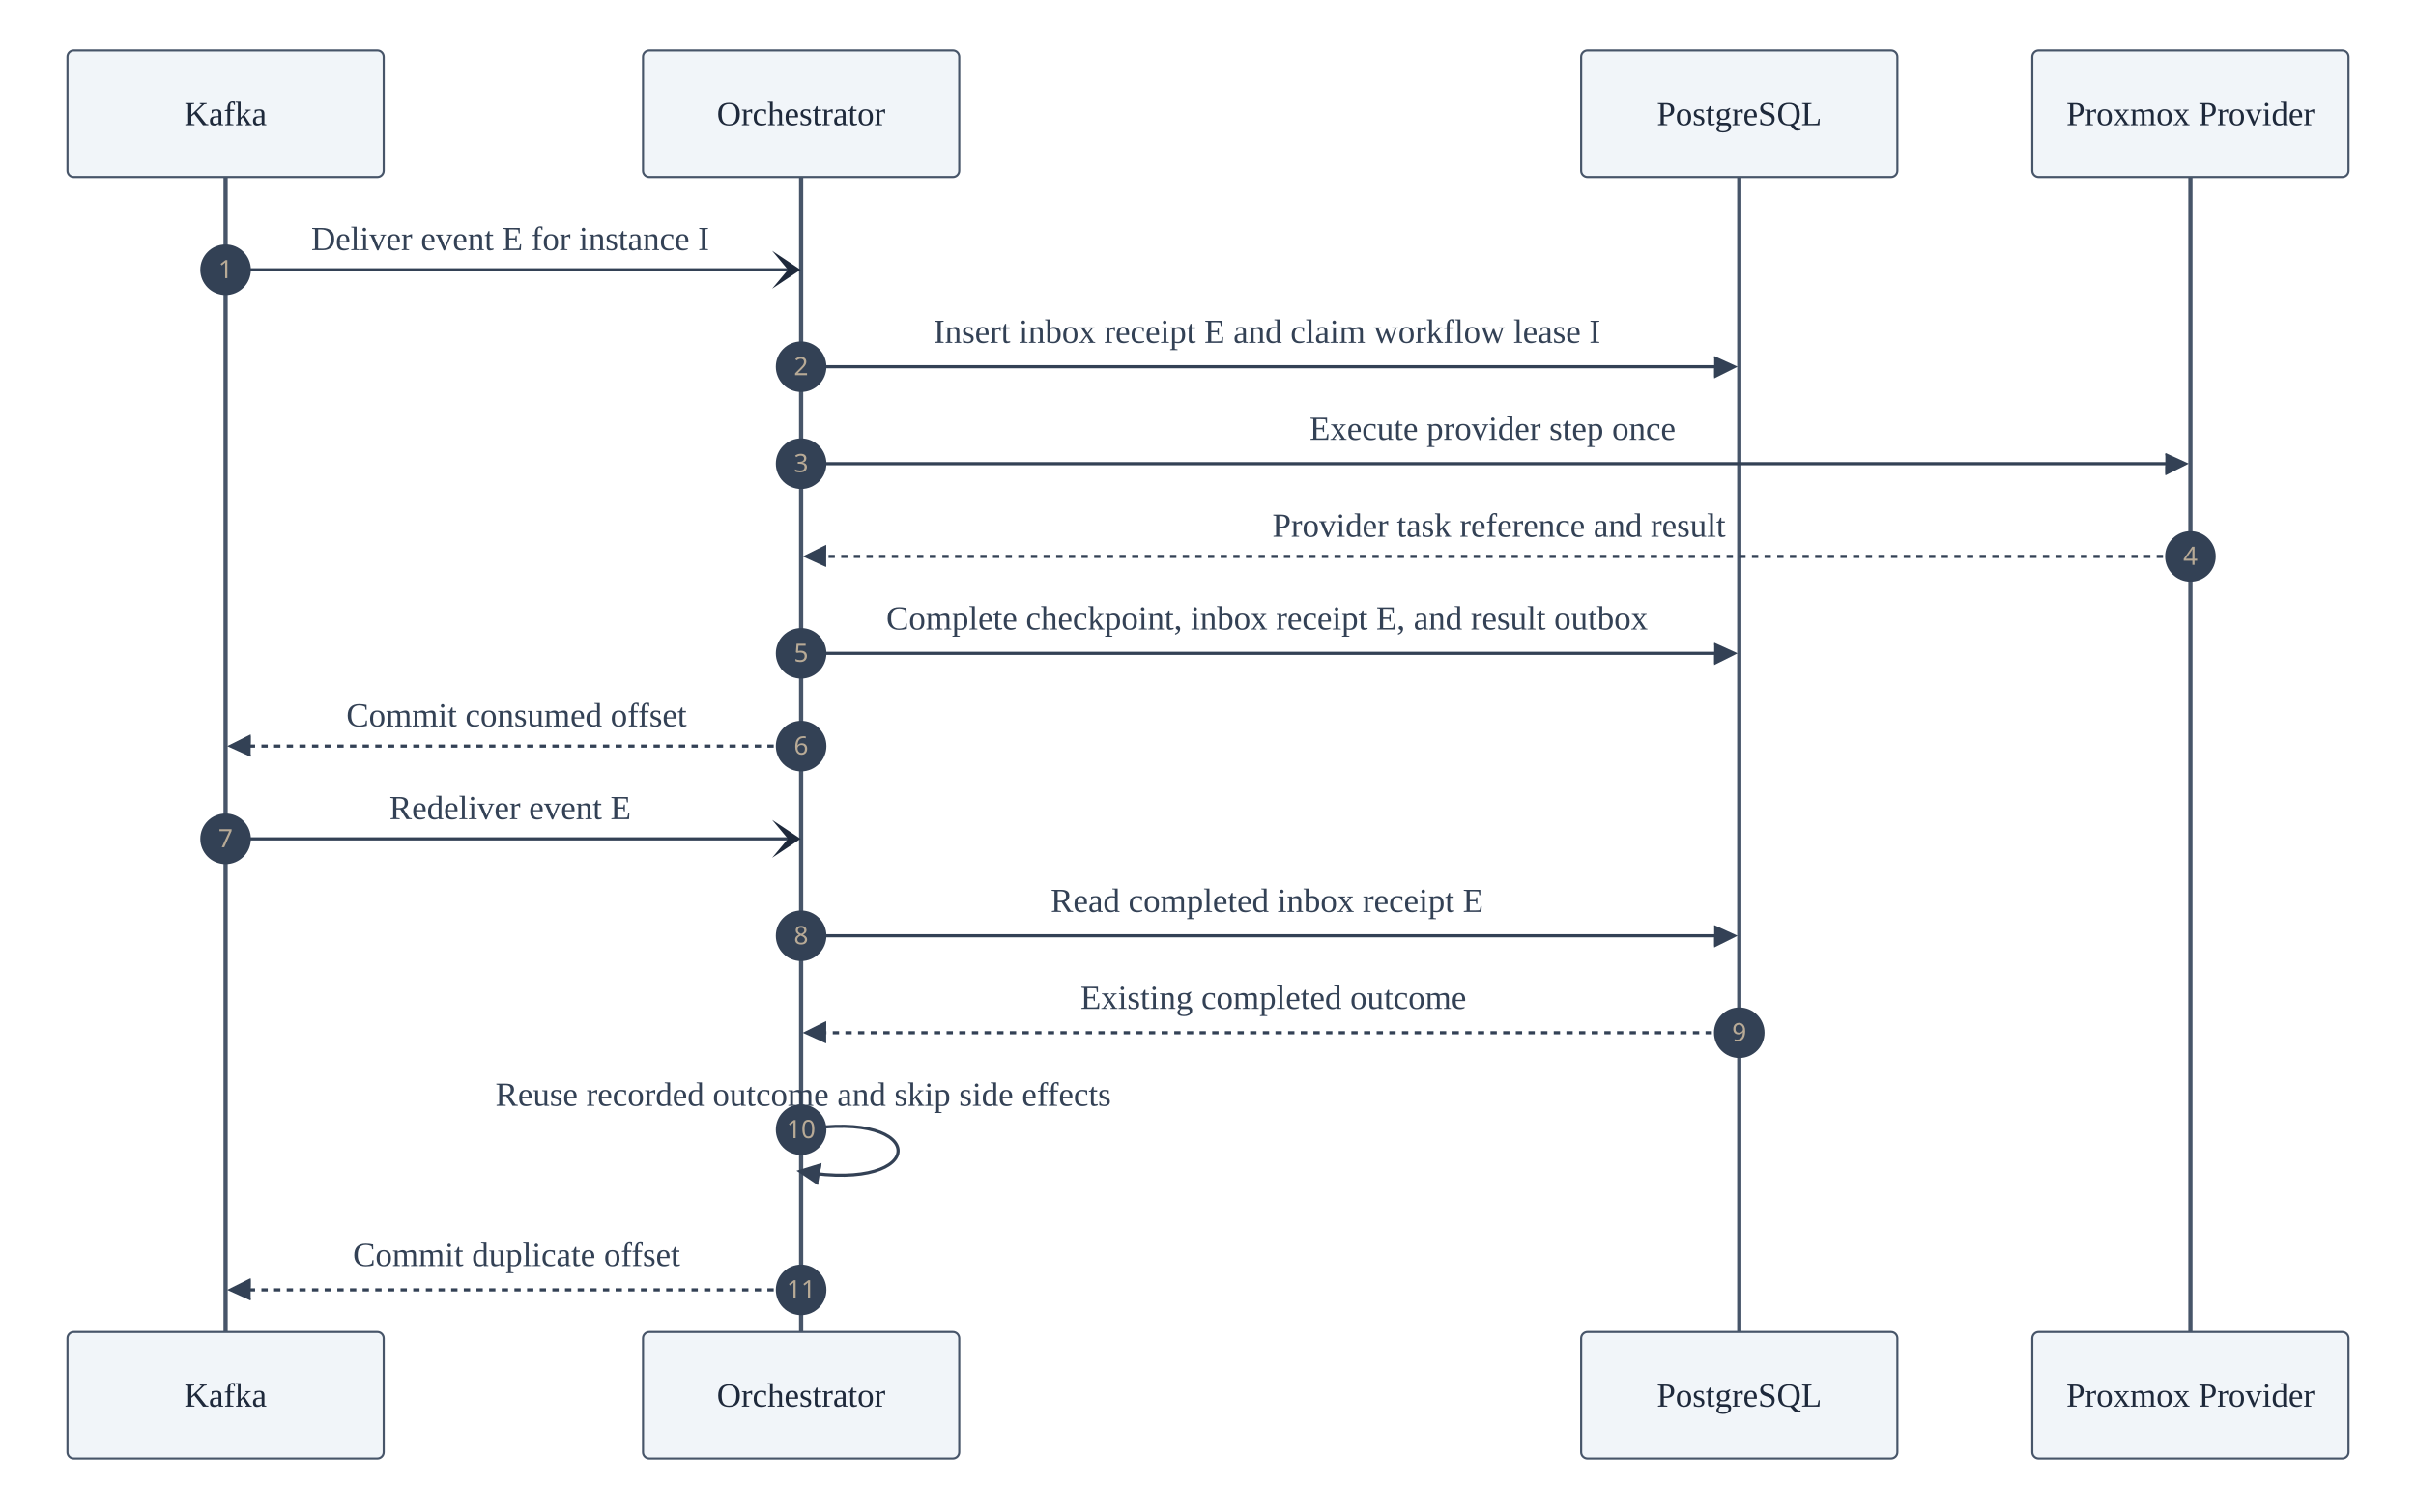
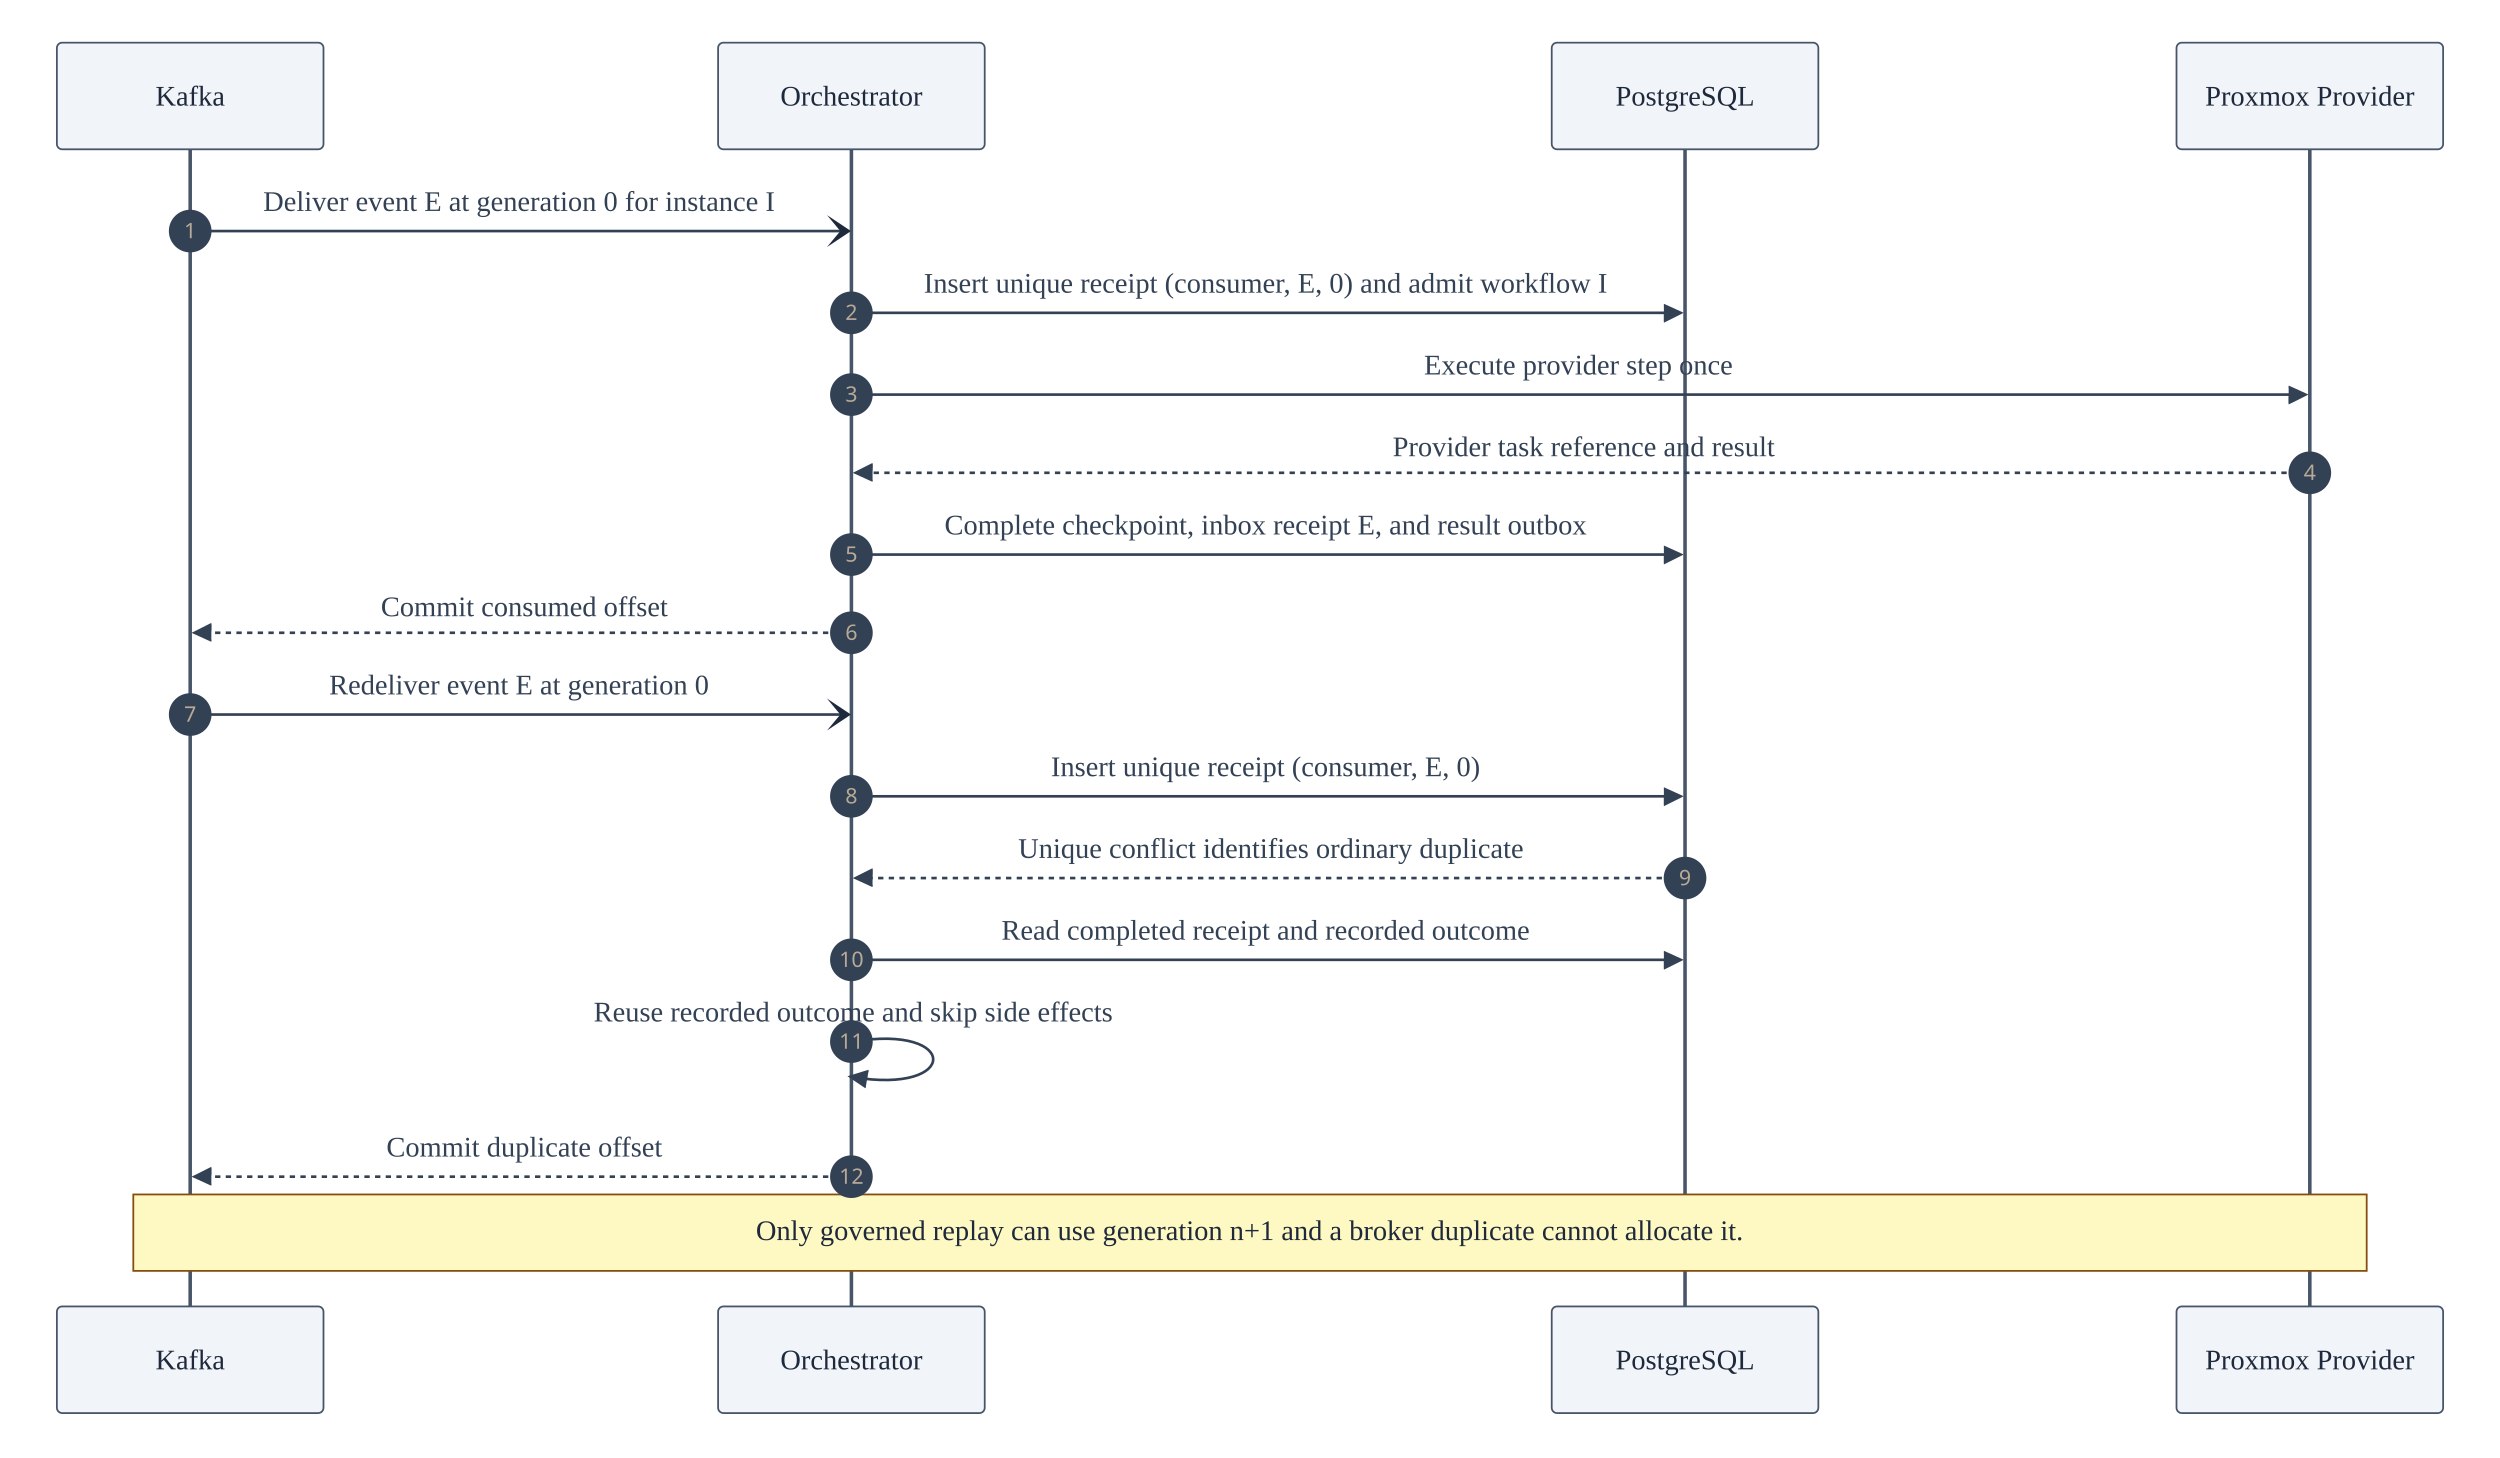
- <svg xmlns="http://www.w3.org/2000/svg" id="my-svg" width="1146" height="717" viewBox="-32 -24 1146 717" role="graphics-document document" aria-roledescription="sequence" style="background-color: white;">
+ <svg xmlns="http://www.w3.org/2000/svg" id="my-svg" width="1406.5" height="820" viewBox="-32 -24 1406.5 820" role="graphics-document document" aria-roledescription="sequence" style="background-color: white;">
  <g>
-     <rect x="932" y="608" fill="#eaeaea" stroke="#666" width="150" height="60" name="Provider" rx="3" ry="3" class="actor actor-bottom" />
-     <text x="1007" y="638" dominant-baseline="central" alignment-baseline="central" class="actor actor-box" style="text-anchor: middle; font-size: 16px; font-weight: 400;">
-       <tspan x="1007" dy="0">Proxmox Provider</tspan>
+     <rect x="1192.5" y="711" fill="#eaeaea" stroke="#666" width="150" height="60" name="Provider" rx="3" ry="3" class="actor actor-bottom" />
+     <text x="1267.5" y="741" dominant-baseline="central" alignment-baseline="central" class="actor actor-box" style="text-anchor: middle; font-size: 16px; font-weight: 400;">
+       <tspan x="1267.5" dy="0">Proxmox Provider</tspan>
    </text>
  </g>
  <g>
-     <rect x="718" y="608" fill="#eaeaea" stroke="#666" width="150" height="60" name="DB" rx="3" ry="3" class="actor actor-bottom" />
-     <text x="793" y="638" dominant-baseline="central" alignment-baseline="central" class="actor actor-box" style="text-anchor: middle; font-size: 16px; font-weight: 400;">
-       <tspan x="793" dy="0">PostgreSQL</tspan>
+     <rect x="841" y="711" fill="#eaeaea" stroke="#666" width="150" height="60" name="DB" rx="3" ry="3" class="actor actor-bottom" />
+     <text x="916" y="741" dominant-baseline="central" alignment-baseline="central" class="actor actor-box" style="text-anchor: middle; font-size: 16px; font-weight: 400;">
+       <tspan x="916" dy="0">PostgreSQL</tspan>
    </text>
  </g>
  <g>
-     <rect x="273" y="608" fill="#eaeaea" stroke="#666" width="150" height="60" name="Orch" rx="3" ry="3" class="actor actor-bottom" />
-     <text x="348" y="638" dominant-baseline="central" alignment-baseline="central" class="actor actor-box" style="text-anchor: middle; font-size: 16px; font-weight: 400;">
-       <tspan x="348" dy="0">Orchestrator</tspan>
+     <rect x="372" y="711" fill="#eaeaea" stroke="#666" width="150" height="60" name="Orch" rx="3" ry="3" class="actor actor-bottom" />
+     <text x="447" y="741" dominant-baseline="central" alignment-baseline="central" class="actor actor-box" style="text-anchor: middle; font-size: 16px; font-weight: 400;">
+       <tspan x="447" dy="0">Orchestrator</tspan>
    </text>
  </g>
  <g>
-     <rect x="0" y="608" fill="#eaeaea" stroke="#666" width="150" height="60" name="Kafka" rx="3" ry="3" class="actor actor-bottom" />
-     <text x="75" y="638" dominant-baseline="central" alignment-baseline="central" class="actor actor-box" style="text-anchor: middle; font-size: 16px; font-weight: 400;">
+     <rect x="0" y="711" fill="#eaeaea" stroke="#666" width="150" height="60" name="Kafka" rx="3" ry="3" class="actor actor-bottom" />
+     <text x="75" y="741" dominant-baseline="central" alignment-baseline="central" class="actor actor-box" style="text-anchor: middle; font-size: 16px; font-weight: 400;">
      <tspan x="75" dy="0">Kafka</tspan>
    </text>
  </g>
  <g>
-     <line id="actor3" x1="1007" y1="60" x2="1007" y2="608" class="actor-line 200" stroke-width="0.5px" stroke="#999" name="Provider" data-et="life-line" data-id="Provider" />
+     <line id="actor3" x1="1267.5" y1="60" x2="1267.5" y2="711" class="actor-line 200" stroke-width="0.5px" stroke="#999" name="Provider" data-et="life-line" data-id="Provider" />
    <g id="root-3" data-et="participant" data-type="participant" data-id="Provider">
-       <rect x="932" y="0" fill="#eaeaea" stroke="#666" width="150" height="60" name="Provider" rx="3" ry="3" class="actor actor-top" />
-       <text x="1007" y="30" dominant-baseline="central" alignment-baseline="central" class="actor actor-box" style="text-anchor: middle; font-size: 16px; font-weight: 400;">
-         <tspan x="1007" dy="0">Proxmox Provider</tspan>
+       <rect x="1192.5" y="0" fill="#eaeaea" stroke="#666" width="150" height="60" name="Provider" rx="3" ry="3" class="actor actor-top" />
+       <text x="1267.5" y="30" dominant-baseline="central" alignment-baseline="central" class="actor actor-box" style="text-anchor: middle; font-size: 16px; font-weight: 400;">
+         <tspan x="1267.5" dy="0">Proxmox Provider</tspan>
      </text>
    </g>
  </g>
  <g>
-     <line id="actor2" x1="793" y1="60" x2="793" y2="608" class="actor-line 200" stroke-width="0.5px" stroke="#999" name="DB" data-et="life-line" data-id="DB" />
+     <line id="actor2" x1="916" y1="60" x2="916" y2="711" class="actor-line 200" stroke-width="0.5px" stroke="#999" name="DB" data-et="life-line" data-id="DB" />
    <g id="root-2" data-et="participant" data-type="participant" data-id="DB">
-       <rect x="718" y="0" fill="#eaeaea" stroke="#666" width="150" height="60" name="DB" rx="3" ry="3" class="actor actor-top" />
-       <text x="793" y="30" dominant-baseline="central" alignment-baseline="central" class="actor actor-box" style="text-anchor: middle; font-size: 16px; font-weight: 400;">
-         <tspan x="793" dy="0">PostgreSQL</tspan>
+       <rect x="841" y="0" fill="#eaeaea" stroke="#666" width="150" height="60" name="DB" rx="3" ry="3" class="actor actor-top" />
+       <text x="916" y="30" dominant-baseline="central" alignment-baseline="central" class="actor actor-box" style="text-anchor: middle; font-size: 16px; font-weight: 400;">
+         <tspan x="916" dy="0">PostgreSQL</tspan>
      </text>
    </g>
  </g>
  <g>
-     <line id="actor1" x1="348" y1="60" x2="348" y2="608" class="actor-line 200" stroke-width="0.5px" stroke="#999" name="Orch" data-et="life-line" data-id="Orch" />
+     <line id="actor1" x1="447" y1="60" x2="447" y2="711" class="actor-line 200" stroke-width="0.5px" stroke="#999" name="Orch" data-et="life-line" data-id="Orch" />
    <g id="root-1" data-et="participant" data-type="participant" data-id="Orch">
-       <rect x="273" y="0" fill="#eaeaea" stroke="#666" width="150" height="60" name="Orch" rx="3" ry="3" class="actor actor-top" />
-       <text x="348" y="30" dominant-baseline="central" alignment-baseline="central" class="actor actor-box" style="text-anchor: middle; font-size: 16px; font-weight: 400;">
-         <tspan x="348" dy="0">Orchestrator</tspan>
+       <rect x="372" y="0" fill="#eaeaea" stroke="#666" width="150" height="60" name="Orch" rx="3" ry="3" class="actor actor-top" />
+       <text x="447" y="30" dominant-baseline="central" alignment-baseline="central" class="actor actor-box" style="text-anchor: middle; font-size: 16px; font-weight: 400;">
+         <tspan x="447" dy="0">Orchestrator</tspan>
      </text>
    </g>
  </g>
  <g>
-     <line id="actor0" x1="75" y1="60" x2="75" y2="608" class="actor-line 200" stroke-width="0.5px" stroke="#999" name="Kafka" data-et="life-line" data-id="Kafka" />
+     <line id="actor0" x1="75" y1="60" x2="75" y2="711" class="actor-line 200" stroke-width="0.5px" stroke="#999" name="Kafka" data-et="life-line" data-id="Kafka" />
    <g id="root-0" data-et="participant" data-type="participant" data-id="Kafka">
      <rect x="0" y="0" fill="#eaeaea" stroke="#666" width="150" height="60" name="Kafka" rx="3" ry="3" class="actor actor-top" />
      <text x="75" y="30" dominant-baseline="central" alignment-baseline="central" class="actor actor-box" style="text-anchor: middle; font-size: 16px; font-weight: 400;">
        <tspan x="75" dy="0">Kafka</tspan>
      </text>
    </g>
  </g>
  <style>#my-svg{font-size:16px;fill:#1e293b;}@keyframes edge-animation-frame{from{stroke-dashoffset:0;}}@keyframes dash{to{stroke-dashoffset:0;}}#my-svg .edge-animation-slow{stroke-dasharray:9,5!important;stroke-dashoffset:900;animation:dash 50s linear infinite;stroke-linecap:round;}#my-svg .edge-animation-fast{stroke-dasharray:9,5!important;stroke-dashoffset:900;animation:dash 20s linear infinite;stroke-linecap:round;}#my-svg .error-icon{fill:hsl(34.286, 94.595%, 97.745%);}#my-svg .error-text{fill:rgb(0.311, 4.973, 11.189);stroke:rgb(0.311, 4.973, 11.189);}#my-svg .edge-thickness-normal{stroke-width:1px;}#my-svg .edge-thickness-thick{stroke-width:3.5px;}#my-svg .edge-pattern-solid{stroke-dasharray:0;}#my-svg .edge-thickness-invisible{stroke-width:0;fill:none;}#my-svg .edge-pattern-dashed{stroke-dasharray:3;}#my-svg .edge-pattern-dotted{stroke-dasharray:2;}#my-svg .marker{fill:#475569;stroke:#475569;}#my-svg .marker.cross{stroke:#475569;}#my-svg svg{font-size:16px;}#my-svg p{margin:0;}#my-svg .actor{stroke:#475569;fill:#f1f5f9;stroke-width:1;}#my-svg rect.actor.outer-path[data-look="neo"]{filter:drop-shadow( 1px 2px 2px rgba(185,185,185,1));}#my-svg rect.note[data-look="neo"]{stroke:#854d0e;fill:#fef9c3;filter:drop-shadow( 1px 2px 2px rgba(185,185,185,1));}#my-svg text.actor&gt;tspan{fill:#1e293b;stroke:none;}#my-svg .actor-line{stroke:#475569;}#my-svg .innerArc{stroke-width:1.5;stroke-dasharray:none;}#my-svg .messageLine0{stroke-width:1.5;stroke-dasharray:none;stroke:#334155;}#my-svg .messageLine1{stroke-width:1.5;stroke-dasharray:2,2;stroke:#334155;}#my-svg [id$="-arrowhead"] path{fill:#334155;stroke:#334155;}#my-svg .sequenceNumber{fill:#b8aa96;}#my-svg [id$="-sequencenumber"]{fill:#334155;}#my-svg [id$="-crosshead"] path{fill:#334155;stroke:#334155;}#my-svg .messageText{fill:#334155;stroke:none;}#my-svg .labelBox{stroke:#475569;fill:#f1f5f9;filter:none;}#my-svg .labelText,#my-svg .labelText&gt;tspan{fill:#1e293b;stroke:none;}#my-svg .loopText,#my-svg .loopText&gt;tspan{fill:#1e293b;stroke:none;}#my-svg .sectionTitle,#my-svg .sectionTitle&gt;tspan{fill:#1e293b;stroke:none;}#my-svg .loopLine{stroke-width:2px;stroke-dasharray:2,2;stroke:#475569;fill:#475569;}#my-svg .note{stroke:#854d0e;fill:#fef9c3;}#my-svg .noteText,#my-svg .noteText&gt;tspan{fill:#1e293b;stroke:none;font-weight:normal;}#my-svg .activation0{fill:#dbeafe;stroke:#1e40af;}#my-svg .activation1{fill:#dbeafe;stroke:#1e40af;}#my-svg .activation2{fill:#dbeafe;stroke:#1e40af;}#my-svg .actorPopupMenu{position:absolute;}#my-svg .actorPopupMenuPanel{position:absolute;fill:#f1f5f9;box-shadow:0px 8px 16px 0px rgba(0,0,0,0.2);filter:drop-shadow(3px 5px 2px rgb(0 0 0 / 0.4));}#my-svg .actor-man circle,#my-svg line{fill:#f1f5f9;stroke-width:2px;}#my-svg g rect.rect{filter:drop-shadow( 1px 2px 2px rgba(185,185,185,1));stroke:#1e40af;}#my-svg .node .neo-node{stroke:#1e40af;}#my-svg [data-look="neo"].node rect,#my-svg [data-look="neo"].cluster rect,#my-svg [data-look="neo"].node polygon{stroke:url(#my-svg-gradient);filter:drop-shadow( 1px 2px 2px rgba(185,185,185,1));}#my-svg [data-look="neo"].swimlane.cluster rect{filter:none;}#my-svg [data-look="neo"].node path{stroke:url(#my-svg-gradient);stroke-width:1px;}#my-svg [data-look="neo"].node .outer-path{filter:drop-shadow( 1px 2px 2px rgba(185,185,185,1));}#my-svg [data-look="neo"].node .neo-line path{stroke:#1e40af;filter:none;}#my-svg [data-look="neo"].node circle{stroke:url(#my-svg-gradient);filter:drop-shadow( 1px 2px 2px rgba(185,185,185,1));}#my-svg [data-look="neo"].node circle .state-start{fill:#000000;}#my-svg [data-look="neo"].icon-shape .icon{fill:url(#my-svg-gradient);filter:drop-shadow( 1px 2px 2px rgba(185,185,185,1));}#my-svg [data-look="neo"].icon-shape .icon-neo path{stroke:url(#my-svg-gradient);filter:drop-shadow( 1px 2px 2px rgba(185,185,185,1));}#my-svg :root{--mermaid-font-family:"trebuchet ms",verdana,arial,sans-serif;}</style>
  <g />
  <defs>
    <symbol id="my-svg-computer" width="24" height="24">
      <path transform="scale(.5)" d="M2 2v13h20v-13h-20zm18 11h-16v-9h16v9zm-10.228 6l.466-1h3.524l.467 1h-4.457zm14.228 3h-24l2-6h2.104l-1.33 4h18.45l-1.297-4h2.073l2 6zm-5-10h-14v-7h14v7z" />
    </symbol>
  </defs>
  <defs>
    <symbol id="my-svg-database" fill-rule="evenodd" clip-rule="evenodd">
      <path transform="scale(.5)" d="M12.258.001l.256.004.255.005.253.008.251.01.249.012.247.015.246.016.242.019.241.02.239.023.236.024.233.027.231.028.229.031.225.032.223.034.22.036.217.038.214.04.211.041.208.043.205.045.201.046.198.048.194.05.191.051.187.053.183.054.18.056.175.057.172.059.168.06.163.061.16.063.155.064.15.066.074.033.073.033.071.034.07.034.069.035.068.035.067.035.066.035.064.036.064.036.062.036.06.036.06.037.058.037.058.037.055.038.055.038.053.038.052.038.051.039.05.039.048.039.047.039.045.04.044.04.043.04.041.04.04.041.039.041.037.041.036.041.034.041.033.042.032.042.03.042.029.042.027.042.026.043.024.043.023.043.021.043.02.043.018.044.017.043.015.044.013.044.012.044.011.045.009.044.007.045.006.045.004.045.002.045.001.045v17l-.001.045-.002.045-.004.045-.006.045-.007.045-.009.044-.011.045-.012.044-.013.044-.015.044-.017.043-.018.044-.02.043-.021.043-.023.043-.024.043-.026.043-.027.042-.029.042-.03.042-.032.042-.033.042-.034.041-.036.041-.037.041-.039.041-.04.041-.041.04-.043.04-.044.04-.045.04-.047.039-.048.039-.05.039-.051.039-.052.038-.053.038-.055.038-.055.038-.058.037-.058.037-.06.037-.06.036-.062.036-.064.036-.064.036-.066.035-.067.035-.068.035-.069.035-.07.034-.071.034-.073.033-.074.033-.15.066-.155.064-.16.063-.163.061-.168.06-.172.059-.175.057-.18.056-.183.054-.187.053-.191.051-.194.05-.198.048-.201.046-.205.045-.208.043-.211.041-.214.04-.217.038-.22.036-.223.034-.225.032-.229.031-.231.028-.233.027-.236.024-.239.023-.241.02-.242.019-.246.016-.247.015-.249.012-.251.01-.253.008-.255.005-.256.004-.258.001-.258-.001-.256-.004-.255-.005-.253-.008-.251-.01-.249-.012-.247-.015-.245-.016-.243-.019-.241-.02-.238-.023-.236-.024-.234-.027-.231-.028-.228-.031-.226-.032-.223-.034-.22-.036-.217-.038-.214-.04-.211-.041-.208-.043-.204-.045-.201-.046-.198-.048-.195-.05-.19-.051-.187-.053-.184-.054-.179-.056-.176-.057-.172-.059-.167-.06-.164-.061-.159-.063-.155-.064-.151-.066-.074-.033-.072-.033-.072-.034-.07-.034-.069-.035-.068-.035-.067-.035-.066-.035-.064-.036-.063-.036-.062-.036-.061-.036-.06-.037-.058-.037-.057-.037-.056-.038-.055-.038-.053-.038-.052-.038-.051-.039-.049-.039-.049-.039-.046-.039-.046-.04-.044-.04-.043-.04-.041-.04-.04-.041-.039-.041-.037-.041-.036-.041-.034-.041-.033-.042-.032-.042-.03-.042-.029-.042-.027-.042-.026-.043-.024-.043-.023-.043-.021-.043-.02-.043-.018-.044-.017-.043-.015-.044-.013-.044-.012-.044-.011-.045-.009-.044-.007-.045-.006-.045-.004-.045-.002-.045-.001-.045v-17l.001-.045.002-.045.004-.045.006-.045.007-.045.009-.044.011-.045.012-.044.013-.044.015-.044.017-.043.018-.044.02-.043.021-.043.023-.043.024-.043.026-.043.027-.042.029-.042.03-.042.032-.042.033-.042.034-.041.036-.041.037-.041.039-.041.04-.041.041-.04.043-.04.044-.04.046-.04.046-.039.049-.039.049-.039.051-.039.052-.038.053-.038.055-.038.056-.038.057-.037.058-.037.06-.037.061-.036.062-.036.063-.036.064-.036.066-.035.067-.035.068-.035.069-.035.07-.034.072-.034.072-.033.074-.033.151-.066.155-.064.159-.063.164-.061.167-.06.172-.059.176-.057.179-.056.184-.054.187-.053.19-.051.195-.05.198-.048.201-.046.204-.045.208-.043.211-.041.214-.04.217-.038.22-.036.223-.034.226-.032.228-.031.231-.028.234-.027.236-.024.238-.023.241-.02.243-.019.245-.016.247-.015.249-.012.251-.01.253-.008.255-.005.256-.004.258-.001.258.001zm-9.258 20.499v.01l.001.021.003.021.004.022.005.021.006.022.007.022.009.023.01.022.011.023.012.023.013.023.015.023.016.024.017.023.018.024.019.024.021.024.022.025.023.024.024.025.052.049.056.05.061.051.066.051.07.051.075.051.079.052.084.052.088.052.092.052.097.052.102.051.105.052.11.052.114.051.119.051.123.051.127.05.131.05.135.05.139.048.144.049.147.047.152.047.155.047.16.045.163.045.167.043.171.043.176.041.178.041.183.039.187.039.19.037.194.035.197.035.202.033.204.031.209.03.212.029.216.027.219.025.222.024.226.021.23.02.233.018.236.016.24.015.243.012.246.01.249.008.253.005.256.004.259.001.26-.001.257-.004.254-.005.25-.008.247-.011.244-.012.241-.014.237-.016.233-.018.231-.021.226-.021.224-.024.22-.026.216-.027.212-.028.21-.031.205-.031.202-.034.198-.034.194-.036.191-.037.187-.039.183-.04.179-.04.175-.042.172-.043.168-.044.163-.045.16-.046.155-.046.152-.047.148-.048.143-.049.139-.049.136-.05.131-.05.126-.05.123-.051.118-.052.114-.051.11-.052.106-.052.101-.052.096-.052.092-.052.088-.053.083-.051.079-.052.074-.052.07-.051.065-.051.06-.051.056-.05.051-.05.023-.024.023-.025.021-.024.02-.024.019-.024.018-.024.017-.024.015-.023.014-.024.013-.023.012-.023.01-.023.01-.022.008-.022.006-.022.006-.022.004-.022.004-.021.001-.021.001-.021v-4.127l-.077.055-.08.053-.083.054-.085.053-.087.052-.09.052-.093.051-.095.05-.097.05-.1.049-.102.049-.105.048-.106.047-.109.047-.111.046-.114.045-.115.045-.118.044-.12.043-.122.042-.124.042-.126.041-.128.04-.13.04-.132.038-.134.038-.135.037-.138.037-.139.035-.142.035-.143.034-.144.033-.147.032-.148.031-.15.03-.151.03-.153.029-.154.027-.156.027-.158.026-.159.025-.161.024-.162.023-.163.022-.165.021-.166.02-.167.019-.169.018-.169.017-.171.016-.173.015-.173.014-.175.013-.175.012-.177.011-.178.01-.179.008-.179.008-.181.006-.182.005-.182.004-.184.003-.184.002h-.37l-.184-.002-.184-.003-.182-.004-.182-.005-.181-.006-.179-.008-.179-.008-.178-.01-.176-.011-.176-.012-.175-.013-.173-.014-.172-.015-.171-.016-.17-.017-.169-.018-.167-.019-.166-.02-.165-.021-.163-.022-.162-.023-.161-.024-.159-.025-.157-.026-.156-.027-.155-.027-.153-.029-.151-.03-.15-.03-.148-.031-.146-.032-.145-.033-.143-.034-.141-.035-.14-.035-.137-.037-.136-.037-.134-.038-.132-.038-.13-.04-.128-.04-.126-.041-.124-.042-.122-.042-.12-.044-.117-.043-.116-.045-.113-.045-.112-.046-.109-.047-.106-.047-.105-.048-.102-.049-.1-.049-.097-.05-.095-.05-.093-.052-.09-.051-.087-.052-.085-.053-.083-.054-.08-.054-.077-.054v4.127zm0-5.654v.011l.001.021.003.021.004.021.005.022.006.022.007.022.009.022.01.022.011.023.012.023.013.023.015.024.016.023.017.024.018.024.019.024.021.024.022.024.023.025.024.024.052.05.056.05.061.05.066.051.07.051.075.052.079.051.084.052.088.052.092.052.097.052.102.052.105.052.11.051.114.051.119.052.123.05.127.051.131.05.135.049.139.049.144.048.147.048.152.047.155.046.16.045.163.045.167.044.171.042.176.042.178.04.183.04.187.038.19.037.194.036.197.034.202.033.204.032.209.03.212.028.216.027.219.025.222.024.226.022.23.02.233.018.236.016.24.014.243.012.246.01.249.008.253.006.256.003.259.001.26-.001.257-.003.254-.006.25-.008.247-.01.244-.012.241-.015.237-.016.233-.018.231-.02.226-.022.224-.024.22-.025.216-.027.212-.029.21-.03.205-.032.202-.033.198-.035.194-.036.191-.037.187-.039.183-.039.179-.041.175-.042.172-.043.168-.044.163-.045.16-.045.155-.047.152-.047.148-.048.143-.048.139-.05.136-.049.131-.05.126-.051.123-.051.118-.051.114-.052.11-.052.106-.052.101-.052.096-.052.092-.052.088-.052.083-.052.079-.052.074-.051.07-.052.065-.051.06-.05.056-.051.051-.049.023-.025.023-.024.021-.025.02-.024.019-.024.018-.024.017-.024.015-.023.014-.023.013-.024.012-.022.01-.023.01-.023.008-.022.006-.022.006-.022.004-.021.004-.022.001-.021.001-.021v-4.139l-.077.054-.08.054-.083.054-.085.052-.087.053-.09.051-.093.051-.095.051-.097.05-.1.049-.102.049-.105.048-.106.047-.109.047-.111.046-.114.045-.115.044-.118.044-.12.044-.122.042-.124.042-.126.041-.128.04-.13.039-.132.039-.134.038-.135.037-.138.036-.139.036-.142.035-.143.033-.144.033-.147.033-.148.031-.15.03-.151.03-.153.028-.154.028-.156.027-.158.026-.159.025-.161.024-.162.023-.163.022-.165.021-.166.02-.167.019-.169.018-.169.017-.171.016-.173.015-.173.014-.175.013-.175.012-.177.011-.178.009-.179.009-.179.007-.181.007-.182.005-.182.004-.184.003-.184.002h-.37l-.184-.002-.184-.003-.182-.004-.182-.005-.181-.007-.179-.007-.179-.009-.178-.009-.176-.011-.176-.012-.175-.013-.173-.014-.172-.015-.171-.016-.17-.017-.169-.018-.167-.019-.166-.02-.165-.021-.163-.022-.162-.023-.161-.024-.159-.025-.157-.026-.156-.027-.155-.028-.153-.028-.151-.03-.15-.03-.148-.031-.146-.033-.145-.033-.143-.033-.141-.035-.14-.036-.137-.036-.136-.037-.134-.038-.132-.039-.13-.039-.128-.04-.126-.041-.124-.042-.122-.043-.12-.043-.117-.044-.116-.044-.113-.046-.112-.046-.109-.046-.106-.047-.105-.048-.102-.049-.1-.049-.097-.05-.095-.051-.093-.051-.09-.051-.087-.053-.085-.052-.083-.054-.08-.054-.077-.054v4.139zm0-5.666v.011l.001.02.003.022.004.021.005.022.006.021.007.022.009.023.01.022.011.023.012.023.013.023.015.023.016.024.017.024.018.023.019.024.021.025.022.024.023.024.024.025.052.05.056.05.061.05.066.051.07.051.075.052.079.051.084.052.088.052.092.052.097.052.102.052.105.051.11.052.114.051.119.051.123.051.127.05.131.05.135.05.139.049.144.048.147.048.152.047.155.046.16.045.163.045.167.043.171.043.176.042.178.04.183.04.187.038.19.037.194.036.197.034.202.033.204.032.209.03.212.028.216.027.219.025.222.024.226.021.23.02.233.018.236.017.24.014.243.012.246.01.249.008.253.006.256.003.259.001.26-.001.257-.003.254-.006.25-.008.247-.01.244-.013.241-.014.237-.016.233-.018.231-.02.226-.022.224-.024.22-.025.216-.027.212-.029.21-.03.205-.032.202-.033.198-.035.194-.036.191-.037.187-.039.183-.039.179-.041.175-.042.172-.043.168-.044.163-.045.16-.045.155-.047.152-.047.148-.048.143-.049.139-.049.136-.049.131-.051.126-.05.123-.051.118-.052.114-.051.11-.052.106-.052.101-.052.096-.052.092-.052.088-.052.083-.052.079-.052.074-.052.07-.051.065-.051.06-.051.056-.05.051-.049.023-.025.023-.025.021-.024.02-.024.019-.024.018-.024.017-.024.015-.023.014-.024.013-.023.012-.023.01-.022.01-.023.008-.022.006-.022.006-.022.004-.022.004-.021.001-.021.001-.021v-4.153l-.077.054-.08.054-.083.053-.085.053-.087.053-.09.051-.093.051-.095.051-.097.05-.1.049-.102.048-.105.048-.106.048-.109.046-.111.046-.114.046-.115.044-.118.044-.12.043-.122.043-.124.042-.126.041-.128.04-.13.039-.132.039-.134.038-.135.037-.138.036-.139.036-.142.034-.143.034-.144.033-.147.032-.148.032-.15.03-.151.03-.153.028-.154.028-.156.027-.158.026-.159.024-.161.024-.162.023-.163.023-.165.021-.166.02-.167.019-.169.018-.169.017-.171.016-.173.015-.173.014-.175.013-.175.012-.177.01-.178.01-.179.009-.179.007-.181.006-.182.006-.182.004-.184.003-.184.001-.185.001-.185-.001-.184-.001-.184-.003-.182-.004-.182-.006-.181-.006-.179-.007-.179-.009-.178-.01-.176-.01-.176-.012-.175-.013-.173-.014-.172-.015-.171-.016-.17-.017-.169-.018-.167-.019-.166-.02-.165-.021-.163-.023-.162-.023-.161-.024-.159-.024-.157-.026-.156-.027-.155-.028-.153-.028-.151-.03-.15-.03-.148-.032-.146-.032-.145-.033-.143-.034-.141-.034-.14-.036-.137-.036-.136-.037-.134-.038-.132-.039-.13-.039-.128-.041-.126-.041-.124-.041-.122-.043-.12-.043-.117-.044-.116-.044-.113-.046-.112-.046-.109-.046-.106-.048-.105-.048-.102-.048-.1-.05-.097-.049-.095-.051-.093-.051-.09-.052-.087-.052-.085-.053-.083-.053-.08-.054-.077-.054v4.153zm8.74-8.179l-.257.004-.254.005-.25.008-.247.011-.244.012-.241.014-.237.016-.233.018-.231.021-.226.022-.224.023-.22.026-.216.027-.212.028-.21.031-.205.032-.202.033-.198.034-.194.036-.191.038-.187.038-.183.04-.179.041-.175.042-.172.043-.168.043-.163.045-.16.046-.155.046-.152.048-.148.048-.143.048-.139.049-.136.05-.131.05-.126.051-.123.051-.118.051-.114.052-.11.052-.106.052-.101.052-.096.052-.092.052-.088.052-.083.052-.079.052-.074.051-.07.052-.065.051-.06.05-.056.05-.051.05-.023.025-.023.024-.021.024-.02.025-.019.024-.018.024-.017.023-.015.024-.014.023-.013.023-.012.023-.01.023-.01.022-.008.022-.006.023-.006.021-.004.022-.004.021-.001.021-.001.021.001.021.001.021.004.021.004.022.006.021.006.023.008.022.01.022.01.023.012.023.013.023.014.023.015.024.017.023.018.024.019.024.02.025.021.024.023.024.023.025.051.05.056.05.06.05.065.051.07.052.074.051.079.052.083.052.088.052.092.052.096.052.101.052.106.052.11.052.114.052.118.051.123.051.126.051.131.05.136.05.139.049.143.048.148.048.152.048.155.046.16.046.163.045.168.043.172.043.175.042.179.041.183.04.187.038.191.038.194.036.198.034.202.033.205.032.21.031.212.028.216.027.22.026.224.023.226.022.231.021.233.018.237.016.241.014.244.012.247.011.25.008.254.005.257.004.26.001.26-.001.257-.004.254-.005.25-.008.247-.011.244-.012.241-.014.237-.016.233-.018.231-.021.226-.022.224-.023.22-.026.216-.027.212-.028.21-.031.205-.032.202-.033.198-.034.194-.036.191-.038.187-.038.183-.04.179-.041.175-.042.172-.043.168-.043.163-.045.16-.046.155-.046.152-.048.148-.048.143-.048.139-.049.136-.05.131-.05.126-.051.123-.051.118-.051.114-.052.11-.052.106-.052.101-.052.096-.052.092-.052.088-.052.083-.052.079-.052.074-.051.07-.052.065-.051.06-.05.056-.05.051-.05.023-.025.023-.024.021-.024.02-.025.019-.024.018-.024.017-.023.015-.024.014-.023.013-.023.012-.023.01-.023.01-.022.008-.022.006-.023.006-.021.004-.022.004-.021.001-.021.001-.021-.001-.021-.001-.021-.004-.021-.004-.022-.006-.021-.006-.023-.008-.022-.01-.022-.01-.023-.012-.023-.013-.023-.014-.023-.015-.024-.017-.023-.018-.024-.019-.024-.02-.025-.021-.024-.023-.024-.023-.025-.051-.05-.056-.05-.06-.05-.065-.051-.07-.052-.074-.051-.079-.052-.083-.052-.088-.052-.092-.052-.096-.052-.101-.052-.106-.052-.11-.052-.114-.052-.118-.051-.123-.051-.126-.051-.131-.05-.136-.05-.139-.049-.143-.048-.148-.048-.152-.048-.155-.046-.16-.046-.163-.045-.168-.043-.172-.043-.175-.042-.179-.041-.183-.04-.187-.038-.191-.038-.194-.036-.198-.034-.202-.033-.205-.032-.21-.031-.212-.028-.216-.027-.22-.026-.224-.023-.226-.022-.231-.021-.233-.018-.237-.016-.241-.014-.244-.012-.247-.011-.25-.008-.254-.005-.257-.004-.26-.001-.26.001z" />
    </symbol>
  </defs>
  <defs>
    <symbol id="my-svg-clock" width="24" height="24">
      <path transform="scale(.5)" d="M12 2c5.514 0 10 4.486 10 10s-4.486 10-10 10-10-4.486-10-10 4.486-10 10-10zm0-2c-6.627 0-12 5.373-12 12s5.373 12 12 12 12-5.373 12-12-5.373-12-12-12zm5.848 12.459c.202.038.202.333.001.372-1.907.361-6.045 1.111-6.547 1.111-.719 0-1.301-.582-1.301-1.301 0-.512.77-5.447 1.125-7.445.034-.192.312-.181.343.014l.985 6.238 5.394 1.011z" />
    </symbol>
  </defs>
  <defs>
    <marker id="my-svg-arrowhead" refX="7.9" refY="5" markerUnits="userSpaceOnUse" markerWidth="12" markerHeight="12" orient="auto-start-reverse">
      <path d="M -1 0 L 10 5 L 0 10 z" />
    </marker>
  </defs>
  <defs>
    <marker id="my-svg-crosshead" markerWidth="15" markerHeight="8" orient="auto" refX="4" refY="4.5">
      <path fill="none" stroke="#000000" stroke-width="1pt" d="M 1,2 L 6,7 M 6,2 L 1,7" style="stroke-dasharray: 0, 0;" />
    </marker>
  </defs>
  <defs>
    <marker id="my-svg-filled-head" refX="15.5" refY="7" markerWidth="20" markerHeight="28" orient="auto">
      <path d="M 18,7 L9,13 L14,7 L9,1 Z" />
    </marker>
  </defs>
  <defs>
    <marker id="my-svg-sequencenumber" refX="15" refY="15" markerWidth="60" markerHeight="40" orient="auto">
      <circle cx="15" cy="15" r="6" />
    </marker>
  </defs>
  <defs>
    <marker id="my-svg-solidTopArrowHead" refX="7.9" refY="7.25" markerUnits="userSpaceOnUse" markerWidth="12" markerHeight="12" orient="auto-start-reverse">
      <path d="M 0 0 L 10 8 L 0 8 z" />
    </marker>
  </defs>
  <defs>
    <marker id="my-svg-solidBottomArrowHead" refX="7.9" refY="0.75" markerUnits="userSpaceOnUse" markerWidth="12" markerHeight="12" orient="auto-start-reverse">
      <path d="M 0 0 L 10 0 L 0 8 z" />
    </marker>
  </defs>
  <defs>
    <marker id="my-svg-stickTopArrowHead" refX="7.5" refY="7" markerUnits="userSpaceOnUse" markerWidth="12" markerHeight="12" orient="auto-start-reverse">
      <path d="M 0 0 L 7 7" stroke="black" stroke-width="1.5" fill="none" />
    </marker>
  </defs>
  <defs>
    <marker id="my-svg-stickBottomArrowHead" refX="7.5" refY="0" markerUnits="userSpaceOnUse" markerWidth="12" markerHeight="12" orient="auto-start-reverse">
      <path d="M 0 7 L 7 0" stroke="black" stroke-width="1.5" fill="none" />
    </marker>
  </defs>
-   <text x="210" y="75" text-anchor="middle" dominant-baseline="middle" alignment-baseline="middle" class="messageText" dy="1em" style="font-size: 16px; font-weight: 400;">Deliver event E for instance I</text>
-   <line x1="82" y1="104" x2="344" y2="104" class="messageLine0" data-et="message" data-id="i1" data-from="Kafka" data-to="Orch" stroke-width="2" stroke="none" marker-end="url(#my-svg-filled-head)" style="fill: none;" />
-   <line x1="75" y1="104" x2="75" y2="104" stroke-width="0" marker-start="url(#my-svg-sequencenumber)" />
-   <text x="75" y="108" font-family="sans-serif" font-size="12px" text-anchor="middle" class="sequenceNumber">1</text>
-   <text x="569" y="119" text-anchor="middle" dominant-baseline="middle" alignment-baseline="middle" class="messageText" dy="1em" style="font-size: 16px; font-weight: 400;">Insert inbox receipt E and claim workflow lease I</text>
-   <line x1="355" y1="150" x2="789" y2="150" class="messageLine0" data-et="message" data-id="i2" data-from="Orch" data-to="DB" stroke-width="2" stroke="none" marker-end="url(#my-svg-arrowhead)" style="fill: none;" />
-   <line x1="348" y1="150" x2="348" y2="150" stroke-width="0" marker-start="url(#my-svg-sequencenumber)" />
-   <text x="348" y="154" font-family="sans-serif" font-size="12px" text-anchor="middle" class="sequenceNumber">2</text>
-   <text x="676" y="165" text-anchor="middle" dominant-baseline="middle" alignment-baseline="middle" class="messageText" dy="1em" style="font-size: 16px; font-weight: 400;">Execute provider step once</text>
-   <line x1="355" y1="196" x2="1003" y2="196" class="messageLine0" data-et="message" data-id="i3" data-from="Orch" data-to="Provider" stroke-width="2" stroke="none" marker-end="url(#my-svg-arrowhead)" style="fill: none;" />
-   <line x1="348" y1="196" x2="348" y2="196" stroke-width="0" marker-start="url(#my-svg-sequencenumber)" />
-   <text x="348" y="200" font-family="sans-serif" font-size="12px" text-anchor="middle" class="sequenceNumber">3</text>
-   <text x="679" y="211" text-anchor="middle" dominant-baseline="middle" alignment-baseline="middle" class="messageText" dy="1em" style="font-size: 16px; font-weight: 400;">Provider task reference and result</text>
-   <line x1="1012" y1="240" x2="352" y2="240" class="messageLine1" data-et="message" data-id="i4" data-from="Provider" data-to="Orch" stroke-width="2" stroke="none" marker-end="url(#my-svg-arrowhead)" style="stroke-dasharray: 3, 3; fill: none;" />
-   <line x1="1007" y1="240" x2="1007" y2="240" stroke-width="0" marker-start="url(#my-svg-sequencenumber)" />
-   <text x="1007" y="244" font-family="sans-serif" font-size="12px" text-anchor="middle" class="sequenceNumber">4</text>
-   <text x="569" y="255" text-anchor="middle" dominant-baseline="middle" alignment-baseline="middle" class="messageText" dy="1em" style="font-size: 16px; font-weight: 400;">Complete checkpoint, inbox receipt E, and result outbox</text>
-   <line x1="355" y1="286" x2="789" y2="286" class="messageLine0" data-et="message" data-id="i5" data-from="Orch" data-to="DB" stroke-width="2" stroke="none" marker-end="url(#my-svg-arrowhead)" style="fill: none;" />
-   <line x1="348" y1="286" x2="348" y2="286" stroke-width="0" marker-start="url(#my-svg-sequencenumber)" />
-   <text x="348" y="290" font-family="sans-serif" font-size="12px" text-anchor="middle" class="sequenceNumber">5</text>
-   <text x="213" y="301" text-anchor="middle" dominant-baseline="middle" alignment-baseline="middle" class="messageText" dy="1em" style="font-size: 16px; font-weight: 400;">Commit consumed offset</text>
-   <line x1="353" y1="330" x2="79" y2="330" class="messageLine1" data-et="message" data-id="i6" data-from="Orch" data-to="Kafka" stroke-width="2" stroke="none" marker-end="url(#my-svg-arrowhead)" style="stroke-dasharray: 3, 3; fill: none;" />
-   <line x1="348" y1="330" x2="348" y2="330" stroke-width="0" marker-start="url(#my-svg-sequencenumber)" />
-   <text x="348" y="334" font-family="sans-serif" font-size="12px" text-anchor="middle" class="sequenceNumber">6</text>
-   <text x="210" y="345" text-anchor="middle" dominant-baseline="middle" alignment-baseline="middle" class="messageText" dy="1em" style="font-size: 16px; font-weight: 400;">Redeliver event E</text>
-   <line x1="82" y1="374" x2="344" y2="374" class="messageLine0" data-et="message" data-id="i7" data-from="Kafka" data-to="Orch" stroke-width="2" stroke="none" marker-end="url(#my-svg-filled-head)" style="fill: none;" />
-   <line x1="75" y1="374" x2="75" y2="374" stroke-width="0" marker-start="url(#my-svg-sequencenumber)" />
-   <text x="75" y="378" font-family="sans-serif" font-size="12px" text-anchor="middle" class="sequenceNumber">7</text>
-   <text x="569" y="389" text-anchor="middle" dominant-baseline="middle" alignment-baseline="middle" class="messageText" dy="1em" style="font-size: 16px; font-weight: 400;">Read completed inbox receipt E</text>
-   <line x1="355" y1="420" x2="789" y2="420" class="messageLine0" data-et="message" data-id="i8" data-from="Orch" data-to="DB" stroke-width="2" stroke="none" marker-end="url(#my-svg-arrowhead)" style="fill: none;" />
-   <line x1="348" y1="420" x2="348" y2="420" stroke-width="0" marker-start="url(#my-svg-sequencenumber)" />
-   <text x="348" y="424" font-family="sans-serif" font-size="12px" text-anchor="middle" class="sequenceNumber">8</text>
-   <text x="572" y="435" text-anchor="middle" dominant-baseline="middle" alignment-baseline="middle" class="messageText" dy="1em" style="font-size: 16px; font-weight: 400;">Existing completed outcome</text>
-   <line x1="798" y1="466" x2="352" y2="466" class="messageLine1" data-et="message" data-id="i9" data-from="DB" data-to="Orch" stroke-width="2" stroke="none" marker-end="url(#my-svg-arrowhead)" style="stroke-dasharray: 3, 3; fill: none;" />
-   <line x1="793" y1="466" x2="793" y2="466" stroke-width="0" marker-start="url(#my-svg-sequencenumber)" />
-   <text x="793" y="470" font-family="sans-serif" font-size="12px" text-anchor="middle" class="sequenceNumber">9</text>
-   <text x="349" y="481" text-anchor="middle" dominant-baseline="middle" alignment-baseline="middle" class="messageText" dy="1em" style="font-size: 16px; font-weight: 400;">Reuse recorded outcome and skip side effects</text>
-   <path d="M 349,512 C 409,502 409,542 349,532" class="messageLine0" data-et="message" data-id="i10" data-from="Orch" data-to="Orch" stroke-width="2" stroke="none" marker-end="url(#my-svg-arrowhead)" x1="355" style="fill: none;" />
-   <line x1="348" y1="512" x2="348" y2="512" stroke-width="0" marker-start="url(#my-svg-sequencenumber)" />
-   <text x="348" y="516" font-family="sans-serif" font-size="12px" text-anchor="middle" class="sequenceNumber">10</text>
-   <text x="213" y="557" text-anchor="middle" dominant-baseline="middle" alignment-baseline="middle" class="messageText" dy="1em" style="font-size: 16px; font-weight: 400;">Commit duplicate offset</text>
-   <line x1="353" y1="588" x2="79" y2="588" class="messageLine1" data-et="message" data-id="i11" data-from="Orch" data-to="Kafka" stroke-width="2" stroke="none" marker-end="url(#my-svg-arrowhead)" style="stroke-dasharray: 3, 3; fill: none;" />
-   <line x1="348" y1="588" x2="348" y2="588" stroke-width="0" marker-start="url(#my-svg-sequencenumber)" />
-   <text x="348" y="592" font-family="sans-serif" font-size="12px" text-anchor="middle" class="sequenceNumber">11</text>
+   <g data-et="note" data-id="i13">
+     <rect x="43" y="648" fill="#EDF2AE" stroke="#666" width="1256.5" height="43" class="note" />
+     <text x="671" y="654" text-anchor="middle" dominant-baseline="middle" alignment-baseline="middle" class="noteText" dy="1em" style="font-size: 16px; font-weight: 400;">
+       <tspan x="671">Only governed replay can use generation n+1 and a broker duplicate cannot allocate it.</tspan>
+     </text>
+   </g>
+   <text x="260" y="75" text-anchor="middle" dominant-baseline="middle" alignment-baseline="middle" class="messageText" dy="1em" style="font-size: 16px; font-weight: 400;">Deliver event E at generation 0 for instance I</text>
+   <line x1="82" y1="106" x2="443" y2="106" class="messageLine0" data-et="message" data-id="i1" data-from="Kafka" data-to="Orch" stroke-width="2" stroke="none" marker-end="url(#my-svg-filled-head)" style="fill: none;" />
+   <line x1="75" y1="106" x2="75" y2="106" stroke-width="0" marker-start="url(#my-svg-sequencenumber)" />
+   <text x="75" y="110" font-family="sans-serif" font-size="12px" text-anchor="middle" class="sequenceNumber">1</text>
+   <text x="680" y="121" text-anchor="middle" dominant-baseline="middle" alignment-baseline="middle" class="messageText" dy="1em" style="font-size: 16px; font-weight: 400;">Insert unique receipt (consumer, E, 0) and admit workflow I</text>
+   <line x1="454" y1="152" x2="912" y2="152" class="messageLine0" data-et="message" data-id="i2" data-from="Orch" data-to="DB" stroke-width="2" stroke="none" marker-end="url(#my-svg-arrowhead)" style="fill: none;" />
+   <line x1="447" y1="152" x2="447" y2="152" stroke-width="0" marker-start="url(#my-svg-sequencenumber)" />
+   <text x="447" y="156" font-family="sans-serif" font-size="12px" text-anchor="middle" class="sequenceNumber">2</text>
+   <text x="856" y="167" text-anchor="middle" dominant-baseline="middle" alignment-baseline="middle" class="messageText" dy="1em" style="font-size: 16px; font-weight: 400;">Execute provider step once</text>
+   <line x1="454" y1="198" x2="1263.5" y2="198" class="messageLine0" data-et="message" data-id="i3" data-from="Orch" data-to="Provider" stroke-width="2" stroke="none" marker-end="url(#my-svg-arrowhead)" style="fill: none;" />
+   <line x1="447" y1="198" x2="447" y2="198" stroke-width="0" marker-start="url(#my-svg-sequencenumber)" />
+   <text x="447" y="202" font-family="sans-serif" font-size="12px" text-anchor="middle" class="sequenceNumber">3</text>
+   <text x="859" y="213" text-anchor="middle" dominant-baseline="middle" alignment-baseline="middle" class="messageText" dy="1em" style="font-size: 16px; font-weight: 400;">Provider task reference and result</text>
+   <line x1="1272.5" y1="242" x2="451" y2="242" class="messageLine1" data-et="message" data-id="i4" data-from="Provider" data-to="Orch" stroke-width="2" stroke="none" marker-end="url(#my-svg-arrowhead)" style="stroke-dasharray: 3, 3; fill: none;" />
+   <line x1="1267.5" y1="242" x2="1267.5" y2="242" stroke-width="0" marker-start="url(#my-svg-sequencenumber)" />
+   <text x="1267.5" y="246" font-family="sans-serif" font-size="12px" text-anchor="middle" class="sequenceNumber">4</text>
+   <text x="680" y="257" text-anchor="middle" dominant-baseline="middle" alignment-baseline="middle" class="messageText" dy="1em" style="font-size: 16px; font-weight: 400;">Complete checkpoint, inbox receipt E, and result outbox</text>
+   <line x1="454" y1="288" x2="912" y2="288" class="messageLine0" data-et="message" data-id="i5" data-from="Orch" data-to="DB" stroke-width="2" stroke="none" marker-end="url(#my-svg-arrowhead)" style="fill: none;" />
+   <line x1="447" y1="288" x2="447" y2="288" stroke-width="0" marker-start="url(#my-svg-sequencenumber)" />
+   <text x="447" y="292" font-family="sans-serif" font-size="12px" text-anchor="middle" class="sequenceNumber">5</text>
+   <text x="263" y="303" text-anchor="middle" dominant-baseline="middle" alignment-baseline="middle" class="messageText" dy="1em" style="font-size: 16px; font-weight: 400;">Commit consumed offset</text>
+   <line x1="452" y1="332" x2="79" y2="332" class="messageLine1" data-et="message" data-id="i6" data-from="Orch" data-to="Kafka" stroke-width="2" stroke="none" marker-end="url(#my-svg-arrowhead)" style="stroke-dasharray: 3, 3; fill: none;" />
+   <line x1="447" y1="332" x2="447" y2="332" stroke-width="0" marker-start="url(#my-svg-sequencenumber)" />
+   <text x="447" y="336" font-family="sans-serif" font-size="12px" text-anchor="middle" class="sequenceNumber">6</text>
+   <text x="260" y="347" text-anchor="middle" dominant-baseline="middle" alignment-baseline="middle" class="messageText" dy="1em" style="font-size: 16px; font-weight: 400;">Redeliver event E at generation 0</text>
+   <line x1="82" y1="378" x2="443" y2="378" class="messageLine0" data-et="message" data-id="i7" data-from="Kafka" data-to="Orch" stroke-width="2" stroke="none" marker-end="url(#my-svg-filled-head)" style="fill: none;" />
+   <line x1="75" y1="378" x2="75" y2="378" stroke-width="0" marker-start="url(#my-svg-sequencenumber)" />
+   <text x="75" y="382" font-family="sans-serif" font-size="12px" text-anchor="middle" class="sequenceNumber">7</text>
+   <text x="680" y="393" text-anchor="middle" dominant-baseline="middle" alignment-baseline="middle" class="messageText" dy="1em" style="font-size: 16px; font-weight: 400;">Insert unique receipt (consumer, E, 0)</text>
+   <line x1="454" y1="424" x2="912" y2="424" class="messageLine0" data-et="message" data-id="i8" data-from="Orch" data-to="DB" stroke-width="2" stroke="none" marker-end="url(#my-svg-arrowhead)" style="fill: none;" />
+   <line x1="447" y1="424" x2="447" y2="424" stroke-width="0" marker-start="url(#my-svg-sequencenumber)" />
+   <text x="447" y="428" font-family="sans-serif" font-size="12px" text-anchor="middle" class="sequenceNumber">8</text>
+   <text x="683" y="439" text-anchor="middle" dominant-baseline="middle" alignment-baseline="middle" class="messageText" dy="1em" style="font-size: 16px; font-weight: 400;">Unique conflict identifies ordinary duplicate</text>
+   <line x1="921" y1="470" x2="451" y2="470" class="messageLine1" data-et="message" data-id="i9" data-from="DB" data-to="Orch" stroke-width="2" stroke="none" marker-end="url(#my-svg-arrowhead)" style="stroke-dasharray: 3, 3; fill: none;" />
+   <line x1="916" y1="470" x2="916" y2="470" stroke-width="0" marker-start="url(#my-svg-sequencenumber)" />
+   <text x="916" y="474" font-family="sans-serif" font-size="12px" text-anchor="middle" class="sequenceNumber">9</text>
+   <text x="680" y="485" text-anchor="middle" dominant-baseline="middle" alignment-baseline="middle" class="messageText" dy="1em" style="font-size: 16px; font-weight: 400;">Read completed receipt and recorded outcome</text>
+   <line x1="454" y1="516" x2="912" y2="516" class="messageLine0" data-et="message" data-id="i10" data-from="Orch" data-to="DB" stroke-width="2" stroke="none" marker-end="url(#my-svg-arrowhead)" style="fill: none;" />
+   <line x1="447" y1="516" x2="447" y2="516" stroke-width="0" marker-start="url(#my-svg-sequencenumber)" />
+   <text x="447" y="520" font-family="sans-serif" font-size="12px" text-anchor="middle" class="sequenceNumber">10</text>
+   <text x="448" y="531" text-anchor="middle" dominant-baseline="middle" alignment-baseline="middle" class="messageText" dy="1em" style="font-size: 16px; font-weight: 400;">Reuse recorded outcome and skip side effects</text>
+   <path d="M 448,562 C 508,552 508,592 448,582" class="messageLine0" data-et="message" data-id="i11" data-from="Orch" data-to="Orch" stroke-width="2" stroke="none" marker-end="url(#my-svg-arrowhead)" x1="454" style="fill: none;" />
+   <line x1="447" y1="562" x2="447" y2="562" stroke-width="0" marker-start="url(#my-svg-sequencenumber)" />
+   <text x="447" y="566" font-family="sans-serif" font-size="12px" text-anchor="middle" class="sequenceNumber">11</text>
+   <text x="263" y="607" text-anchor="middle" dominant-baseline="middle" alignment-baseline="middle" class="messageText" dy="1em" style="font-size: 16px; font-weight: 400;">Commit duplicate offset</text>
+   <line x1="452" y1="638" x2="79" y2="638" class="messageLine1" data-et="message" data-id="i12" data-from="Orch" data-to="Kafka" stroke-width="2" stroke="none" marker-end="url(#my-svg-arrowhead)" style="stroke-dasharray: 3, 3; fill: none;" />
+   <line x1="447" y1="638" x2="447" y2="638" stroke-width="0" marker-start="url(#my-svg-sequencenumber)" />
+   <text x="447" y="642" font-family="sans-serif" font-size="12px" text-anchor="middle" class="sequenceNumber">12</text>
</svg>
